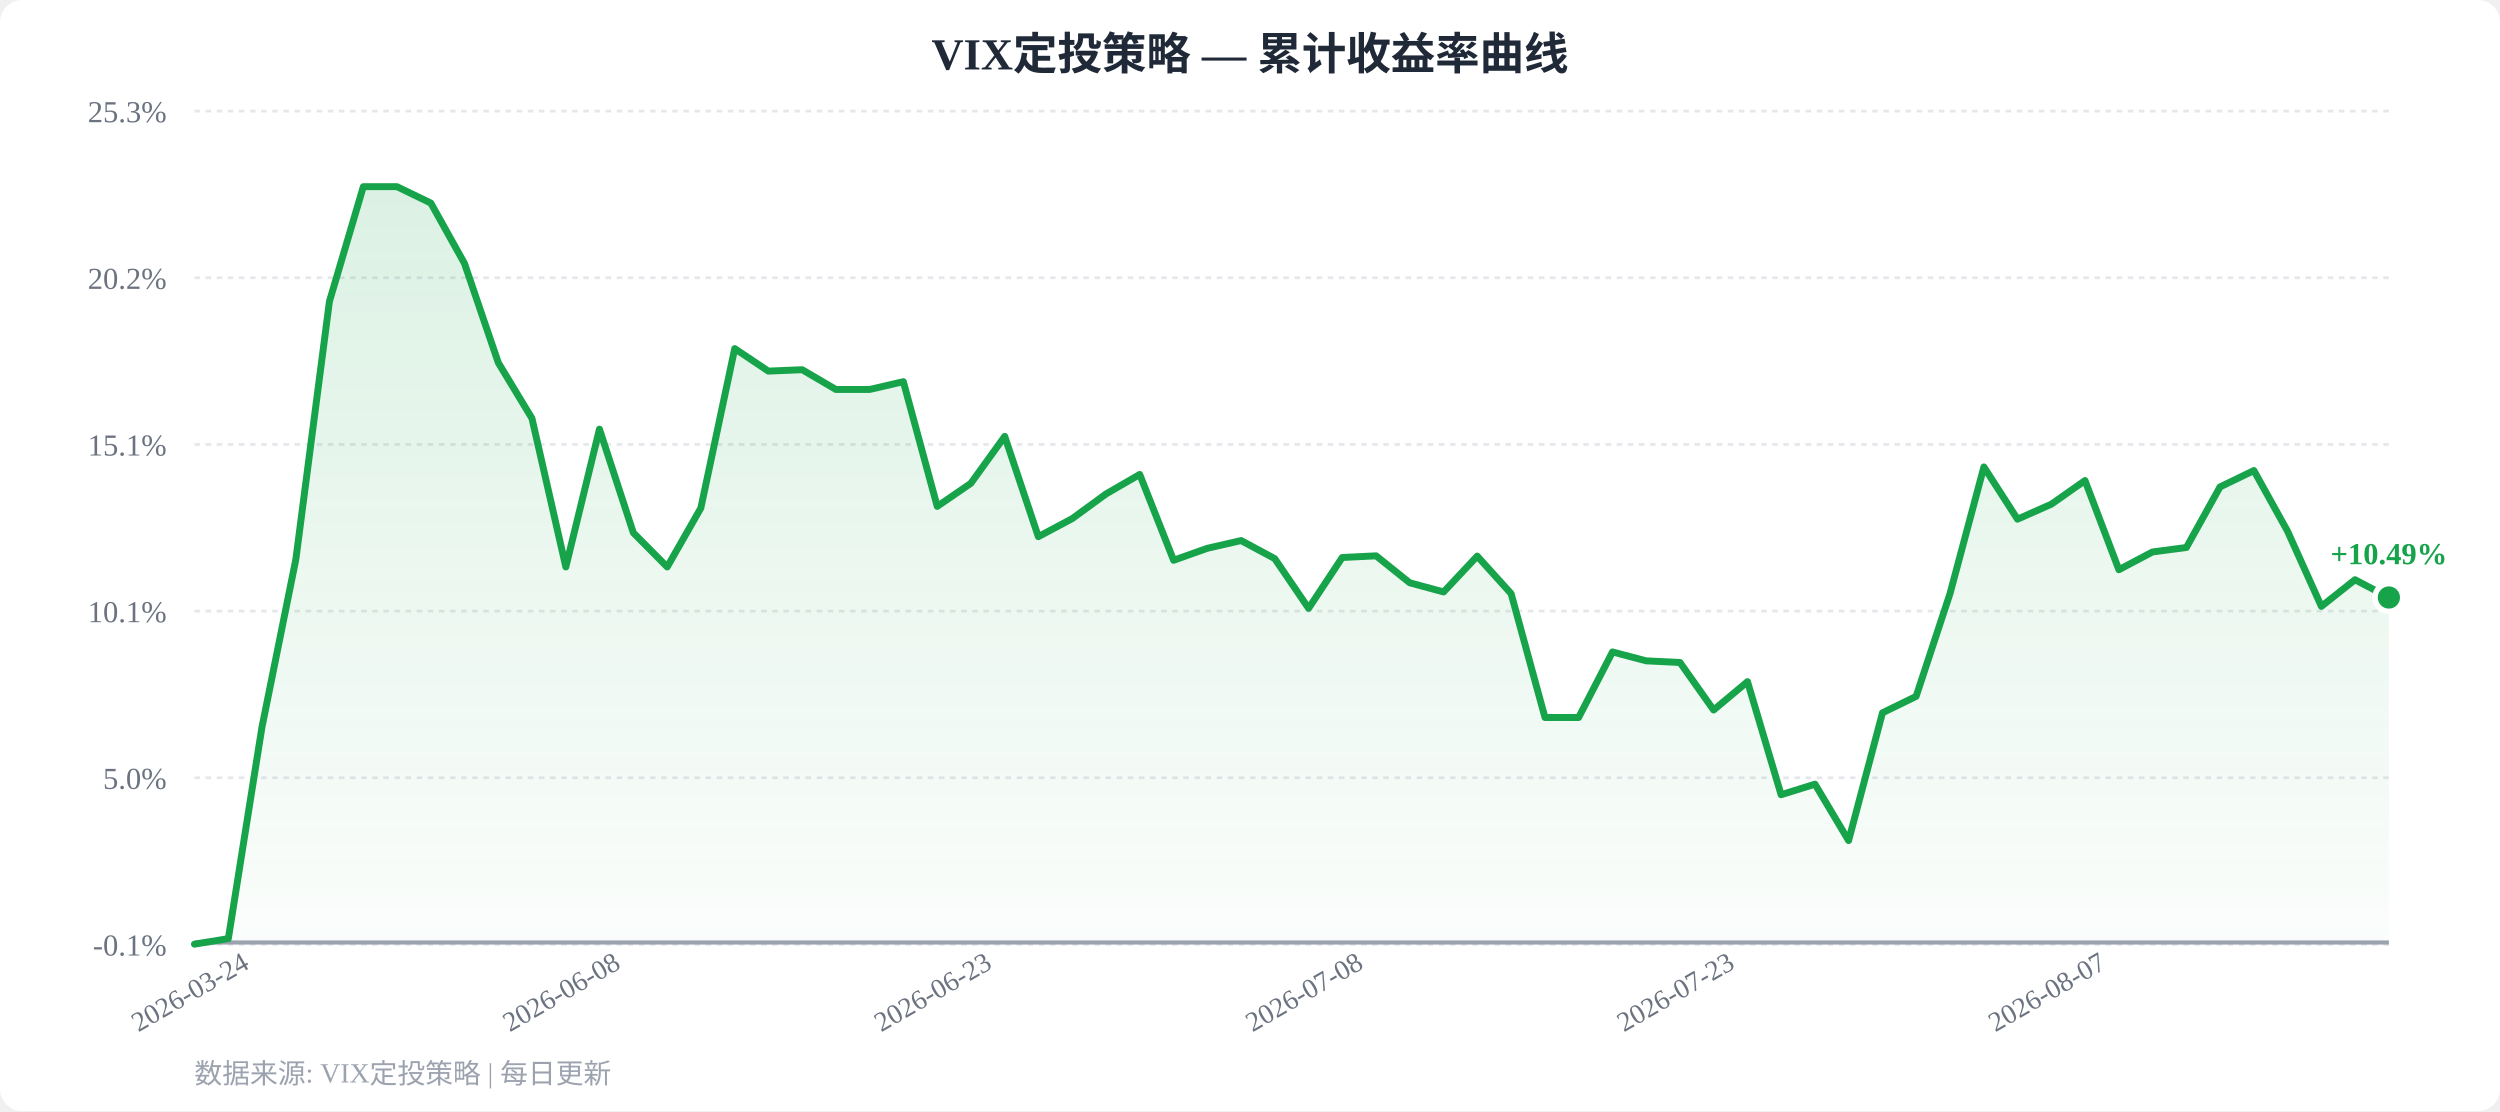
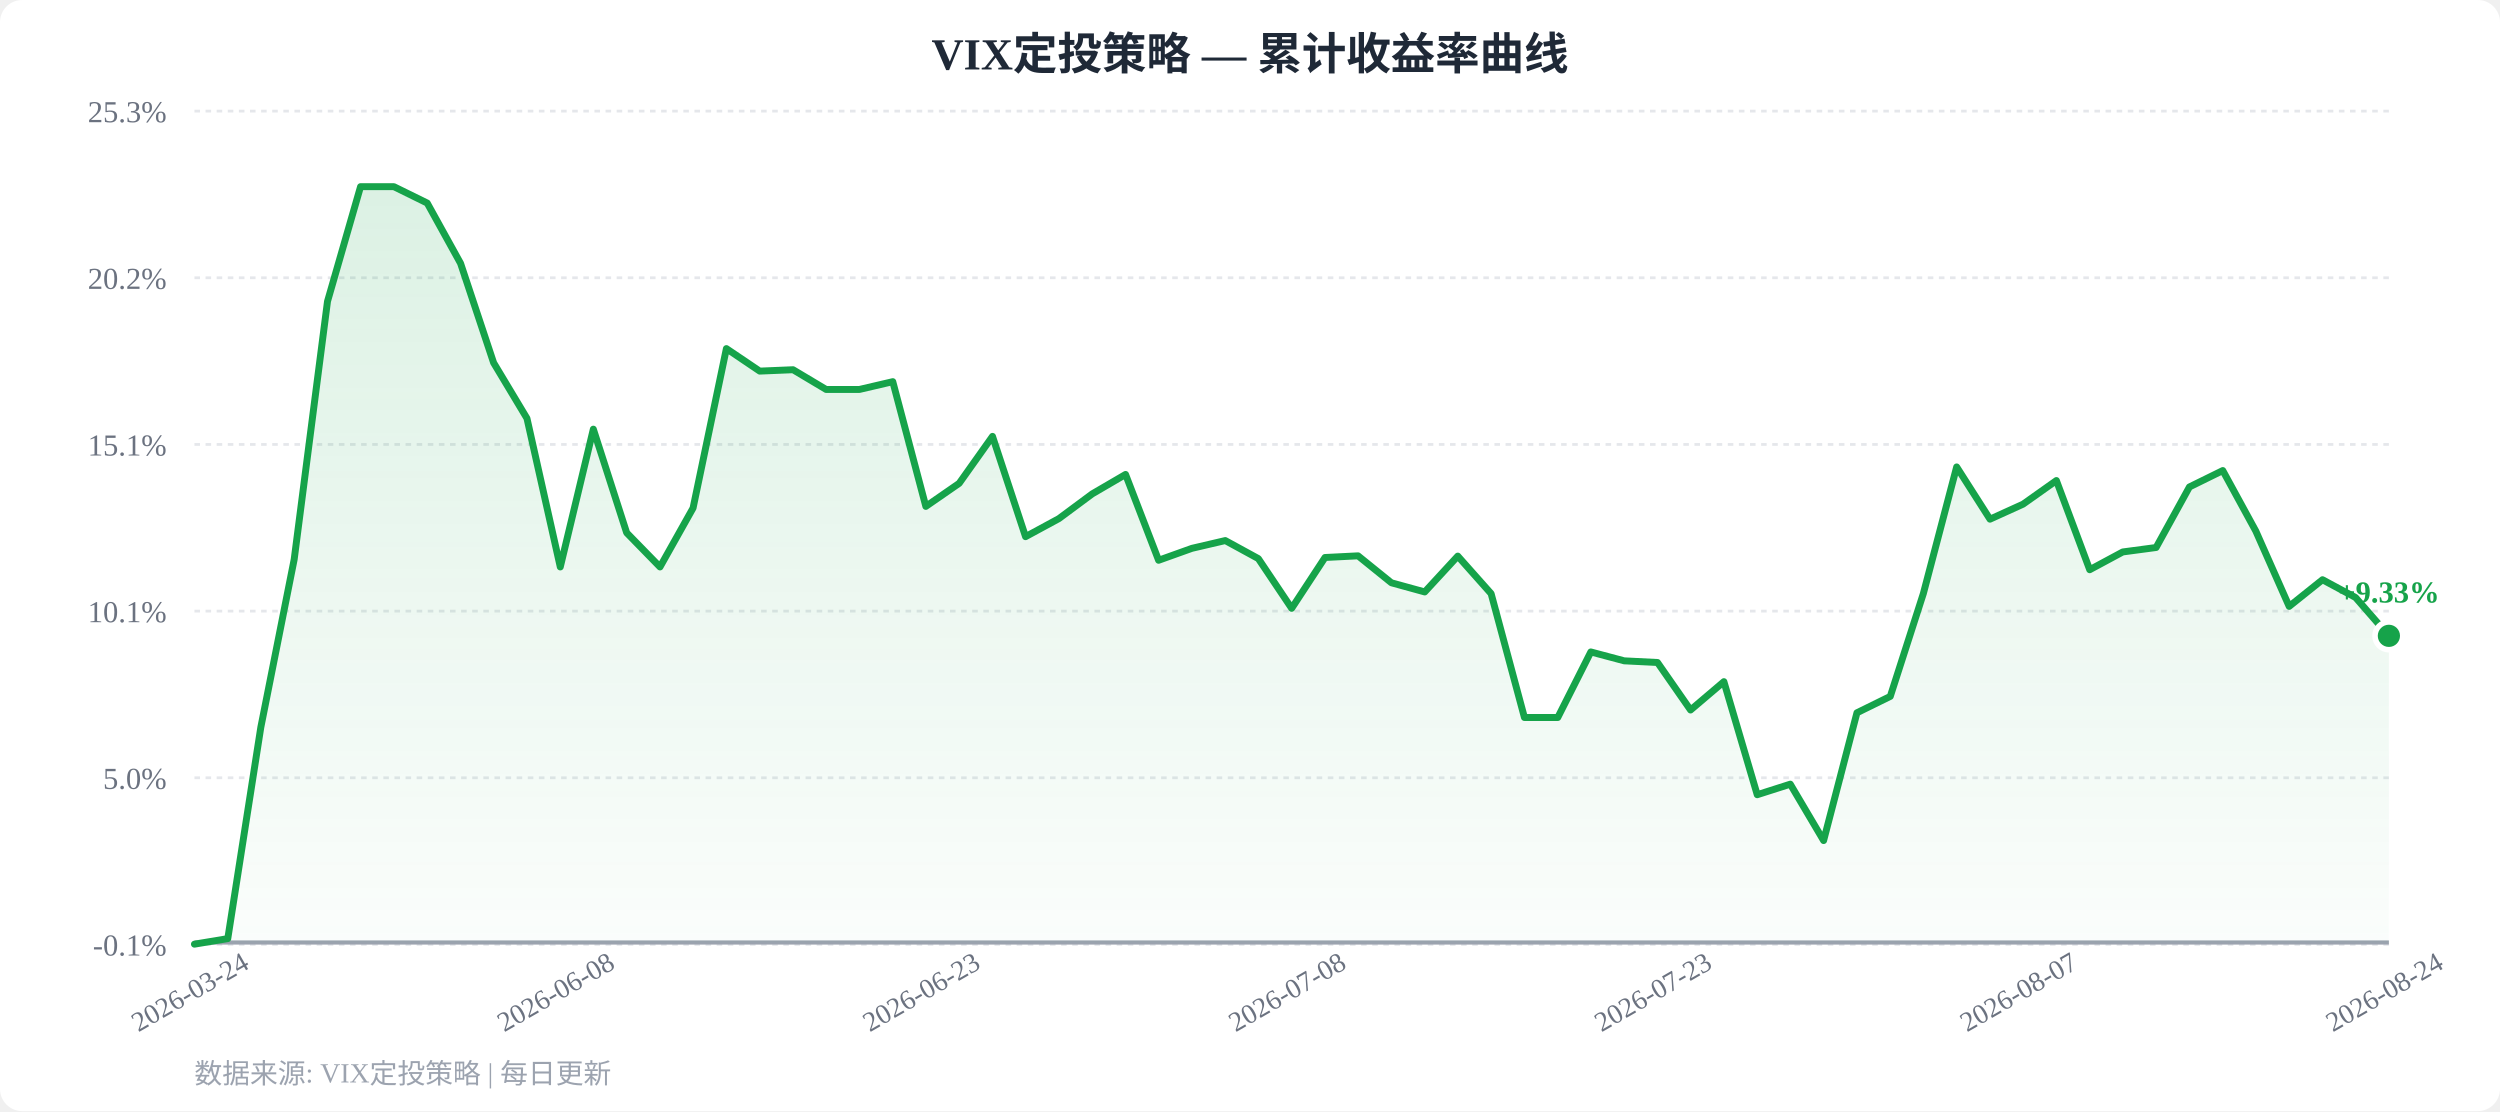
<svg xmlns="http://www.w3.org/2000/svg" viewBox="0 0 900 400" width="100%" height="100%">
  <defs>
    <linearGradient id="areaGradient" x1="0" y1="0" x2="0" y2="1">
      <stop offset="0%" stop-color="#16a34a" stop-opacity="0.15" />
      <stop offset="100%" stop-color="#16a34a" stop-opacity="0.02" />
    </linearGradient>
  </defs>
  <rect width="900" height="400" fill="#ffffff" rx="8" />
  <text x="450.0" y="25" text-anchor="middle" font-size="16" font-weight="bold" fill="#1f2937">VIX定投策略 — 累计收益率曲线</text>
  <line x1="70" y1="340.0" x2="860" y2="340.0" stroke="#e5e7eb" stroke-width="1" stroke-dasharray="2,2" />
  <line x1="70" y1="280.0" x2="860" y2="280.0" stroke="#e5e7eb" stroke-width="1" stroke-dasharray="2,2" />
  <line x1="70" y1="220.0" x2="860" y2="220.0" stroke="#e5e7eb" stroke-width="1" stroke-dasharray="2,2" />
  <line x1="70" y1="160.0" x2="860" y2="160.0" stroke="#e5e7eb" stroke-width="1" stroke-dasharray="2,2" />
  <line x1="70" y1="100.0" x2="860" y2="100.0" stroke="#e5e7eb" stroke-width="1" stroke-dasharray="2,2" />
  <line x1="70" y1="40.0" x2="860" y2="40.0" stroke="#e5e7eb" stroke-width="1" stroke-dasharray="2,2" />
  <line x1="70" y1="339.3" x2="860" y2="339.3" stroke="#9ca3af" stroke-width="1.5" />
-   <path d="M70.0,339.9 L82.2,337.9 L94.3,261.8 L106.5,201.4 L118.6,108.5 L130.8,67.2 L142.9,67.2 L155.1,73.1 L167.2,94.8 L179.4,130.6 L191.5,150.6 L203.7,204.1 L215.8,154.5 L228.0,191.8 L240.2,204.1 L252.3,182.9 L264.5,125.5 L276.6,133.6 L288.8,133.1 L300.9,140.2 L313.1,140.2 L325.2,137.4 L337.4,182.3 L349.5,174.0 L361.7,157.1 L373.8,193.2 L386.0,186.7 L398.2,177.8 L410.3,170.8 L422.5,201.7 L434.6,197.4 L446.8,194.6 L458.9,201.1 L471.1,219.0 L483.2,200.7 L495.4,200.1 L507.5,209.8 L519.7,213.1 L531.8,200.2 L544.0,213.7 L556.2,258.3 L568.3,258.3 L580.5,234.7 L592.6,237.9 L604.8,238.5 L616.9,255.6 L629.1,245.4 L641.2,286.1 L653.4,282.3 L665.5,302.6 L677.7,256.6 L689.8,250.7 L702.0,213.7 L714.2,168.1 L726.3,186.9 L738.5,181.5 L750.6,173.0 L762.8,205.1 L774.9,198.7 L787.1,197.1 L799.2,175.3 L811.4,169.4 L823.5,191.2 L835.7,218.3 L847.8,208.7 L860.0,215.1 L860.0,339.3 L70.0,339.3 Z" fill="url(#areaGradient)" stroke="none" />
-   <path d="M70.0,339.9 L82.2,337.9 L94.3,261.8 L106.5,201.4 L118.6,108.5 L130.8,67.2 L142.9,67.2 L155.1,73.1 L167.2,94.8 L179.4,130.6 L191.5,150.6 L203.7,204.1 L215.8,154.5 L228.0,191.8 L240.2,204.1 L252.3,182.9 L264.5,125.5 L276.6,133.6 L288.8,133.1 L300.9,140.2 L313.1,140.2 L325.2,137.4 L337.4,182.3 L349.5,174.0 L361.7,157.1 L373.8,193.2 L386.0,186.7 L398.2,177.8 L410.3,170.8 L422.5,201.7 L434.6,197.4 L446.8,194.6 L458.9,201.1 L471.1,219.0 L483.2,200.7 L495.4,200.1 L507.5,209.8 L519.7,213.1 L531.8,200.2 L544.0,213.7 L556.2,258.3 L568.3,258.3 L580.5,234.7 L592.6,237.9 L604.8,238.5 L616.9,255.6 L629.1,245.4 L641.2,286.1 L653.4,282.3 L665.5,302.6 L677.7,256.6 L689.8,250.7 L702.0,213.7 L714.2,168.1 L726.3,186.9 L738.5,181.5 L750.6,173.0 L762.8,205.1 L774.9,198.7 L787.1,197.1 L799.2,175.3 L811.4,169.4 L823.5,191.2 L835.7,218.3 L847.8,208.7 L860.0,215.1" fill="none" stroke="#16a34a" stroke-width="2.5" stroke-linejoin="round" stroke-linecap="round" />
-   <circle cx="860.0" cy="215.1" r="5" fill="#16a34a" stroke="#ffffff" stroke-width="2" />
-   <text x="860.0" y="203.1" text-anchor="middle" font-size="11" font-weight="bold" fill="#16a34a">+10.49%</text>
+   <path d="M70.0,339.9 L82.0,337.9 L93.9,261.8 L105.9,201.4 L117.9,108.5 L129.8,67.2 L141.8,67.2 L153.8,73.1 L165.8,94.8 L177.7,130.6 L189.7,150.6 L201.7,204.1 L213.6,154.5 L225.6,191.8 L237.6,204.1 L249.5,182.9 L261.5,125.5 L273.5,133.6 L285.5,133.1 L297.4,140.2 L309.4,140.2 L321.4,137.4 L333.3,182.3 L345.3,174.0 L357.3,157.1 L369.2,193.2 L381.2,186.7 L393.2,177.8 L405.2,170.8 L417.1,201.7 L429.1,197.4 L441.1,194.6 L453.0,201.1 L465.0,219.0 L477.0,200.7 L488.9,200.1 L500.9,209.8 L512.9,213.1 L524.8,200.2 L536.8,213.7 L548.8,258.3 L560.8,258.3 L572.7,234.7 L584.7,237.9 L596.7,238.5 L608.6,255.6 L620.6,245.4 L632.6,286.1 L644.5,282.3 L656.5,302.6 L668.5,256.6 L680.5,250.7 L692.4,213.7 L704.4,168.1 L716.4,186.9 L728.3,181.5 L740.3,173.0 L752.3,205.1 L764.2,198.7 L776.2,197.1 L788.2,175.3 L800.2,169.4 L812.1,191.2 L824.1,218.3 L836.1,208.7 L848.0,215.1 L860.0,228.9 L860.0,339.3 L70.0,339.3 Z" fill="url(#areaGradient)" stroke="none" />
+   <path d="M70.0,339.9 L82.0,337.9 L93.9,261.8 L105.9,201.4 L117.9,108.5 L129.8,67.2 L141.8,67.2 L153.8,73.1 L165.8,94.8 L177.7,130.6 L189.7,150.6 L201.7,204.1 L213.6,154.5 L225.6,191.8 L237.6,204.1 L249.5,182.9 L261.5,125.5 L273.5,133.6 L285.5,133.1 L297.4,140.2 L309.4,140.2 L321.4,137.4 L333.3,182.3 L345.3,174.0 L357.3,157.1 L369.2,193.2 L381.2,186.7 L393.2,177.8 L405.2,170.8 L417.1,201.7 L429.1,197.4 L441.1,194.6 L453.0,201.1 L465.0,219.0 L477.0,200.7 L488.9,200.1 L500.9,209.8 L512.9,213.1 L524.8,200.2 L536.8,213.7 L548.8,258.3 L560.8,258.3 L572.7,234.7 L584.7,237.9 L596.7,238.5 L608.6,255.6 L620.6,245.4 L632.6,286.1 L644.5,282.3 L656.5,302.6 L668.5,256.6 L680.5,250.7 L692.4,213.7 L704.4,168.1 L716.4,186.9 L728.3,181.5 L740.3,173.0 L752.3,205.1 L764.2,198.7 L776.2,197.1 L788.2,175.3 L800.2,169.4 L812.1,191.2 L824.1,218.3 L836.1,208.7 L848.0,215.1 L860.0,228.9" fill="none" stroke="#16a34a" stroke-width="2.5" stroke-linejoin="round" stroke-linecap="round" />
+   <circle cx="860.0" cy="228.9" r="5" fill="#16a34a" stroke="#ffffff" stroke-width="2" />
+   <text x="860.0" y="216.9" text-anchor="middle" font-size="11" font-weight="bold" fill="#16a34a">+9.33%</text>
  <text x="60" y="344.0" text-anchor="end" font-size="11" fill="#6b7280">-0.1%</text>
  <text x="60" y="284.0" text-anchor="end" font-size="11" fill="#6b7280">5.0%</text>
  <text x="60" y="224.0" text-anchor="end" font-size="11" fill="#6b7280">10.1%</text>
  <text x="60" y="164.0" text-anchor="end" font-size="11" fill="#6b7280">15.1%</text>
  <text x="60" y="104.0" text-anchor="end" font-size="11" fill="#6b7280">20.2%</text>
  <text x="60" y="44.0" text-anchor="end" font-size="11" fill="#6b7280">25.3%</text>
  <text x="70.0" y="360" text-anchor="middle" font-size="10" fill="#6b7280" transform="rotate(-30 70.0,360)">2026-03-24</text>
-   <text x="203.7" y="360" text-anchor="middle" font-size="10" fill="#6b7280" transform="rotate(-30 203.7,360)">2026-06-08</text>
-   <text x="337.4" y="360" text-anchor="middle" font-size="10" fill="#6b7280" transform="rotate(-30 337.4,360)">2026-06-23</text>
-   <text x="471.1" y="360" text-anchor="middle" font-size="10" fill="#6b7280" transform="rotate(-30 471.1,360)">2026-07-08</text>
-   <text x="604.8" y="360" text-anchor="middle" font-size="10" fill="#6b7280" transform="rotate(-30 604.8,360)">2026-07-23</text>
-   <text x="738.5" y="360" text-anchor="middle" font-size="10" fill="#6b7280" transform="rotate(-30 738.5,360)">2026-08-07</text>
+   <text x="201.7" y="360" text-anchor="middle" font-size="10" fill="#6b7280" transform="rotate(-30 201.7,360)">2026-06-08</text>
+   <text x="333.3" y="360" text-anchor="middle" font-size="10" fill="#6b7280" transform="rotate(-30 333.3,360)">2026-06-23</text>
+   <text x="465.0" y="360" text-anchor="middle" font-size="10" fill="#6b7280" transform="rotate(-30 465.0,360)">2026-07-08</text>
+   <text x="596.7" y="360" text-anchor="middle" font-size="10" fill="#6b7280" transform="rotate(-30 596.7,360)">2026-07-23</text>
+   <text x="728.3" y="360" text-anchor="middle" font-size="10" fill="#6b7280" transform="rotate(-30 728.3,360)">2026-08-07</text>
+   <text x="860.0" y="360" text-anchor="middle" font-size="10" fill="#6b7280" transform="rotate(-30 860.0,360)">2026-08-24</text>
  <text x="70" y="390" font-size="10" fill="#9ca3af">数据来源: VIX定投策略 | 每日更新</text>
</svg>
